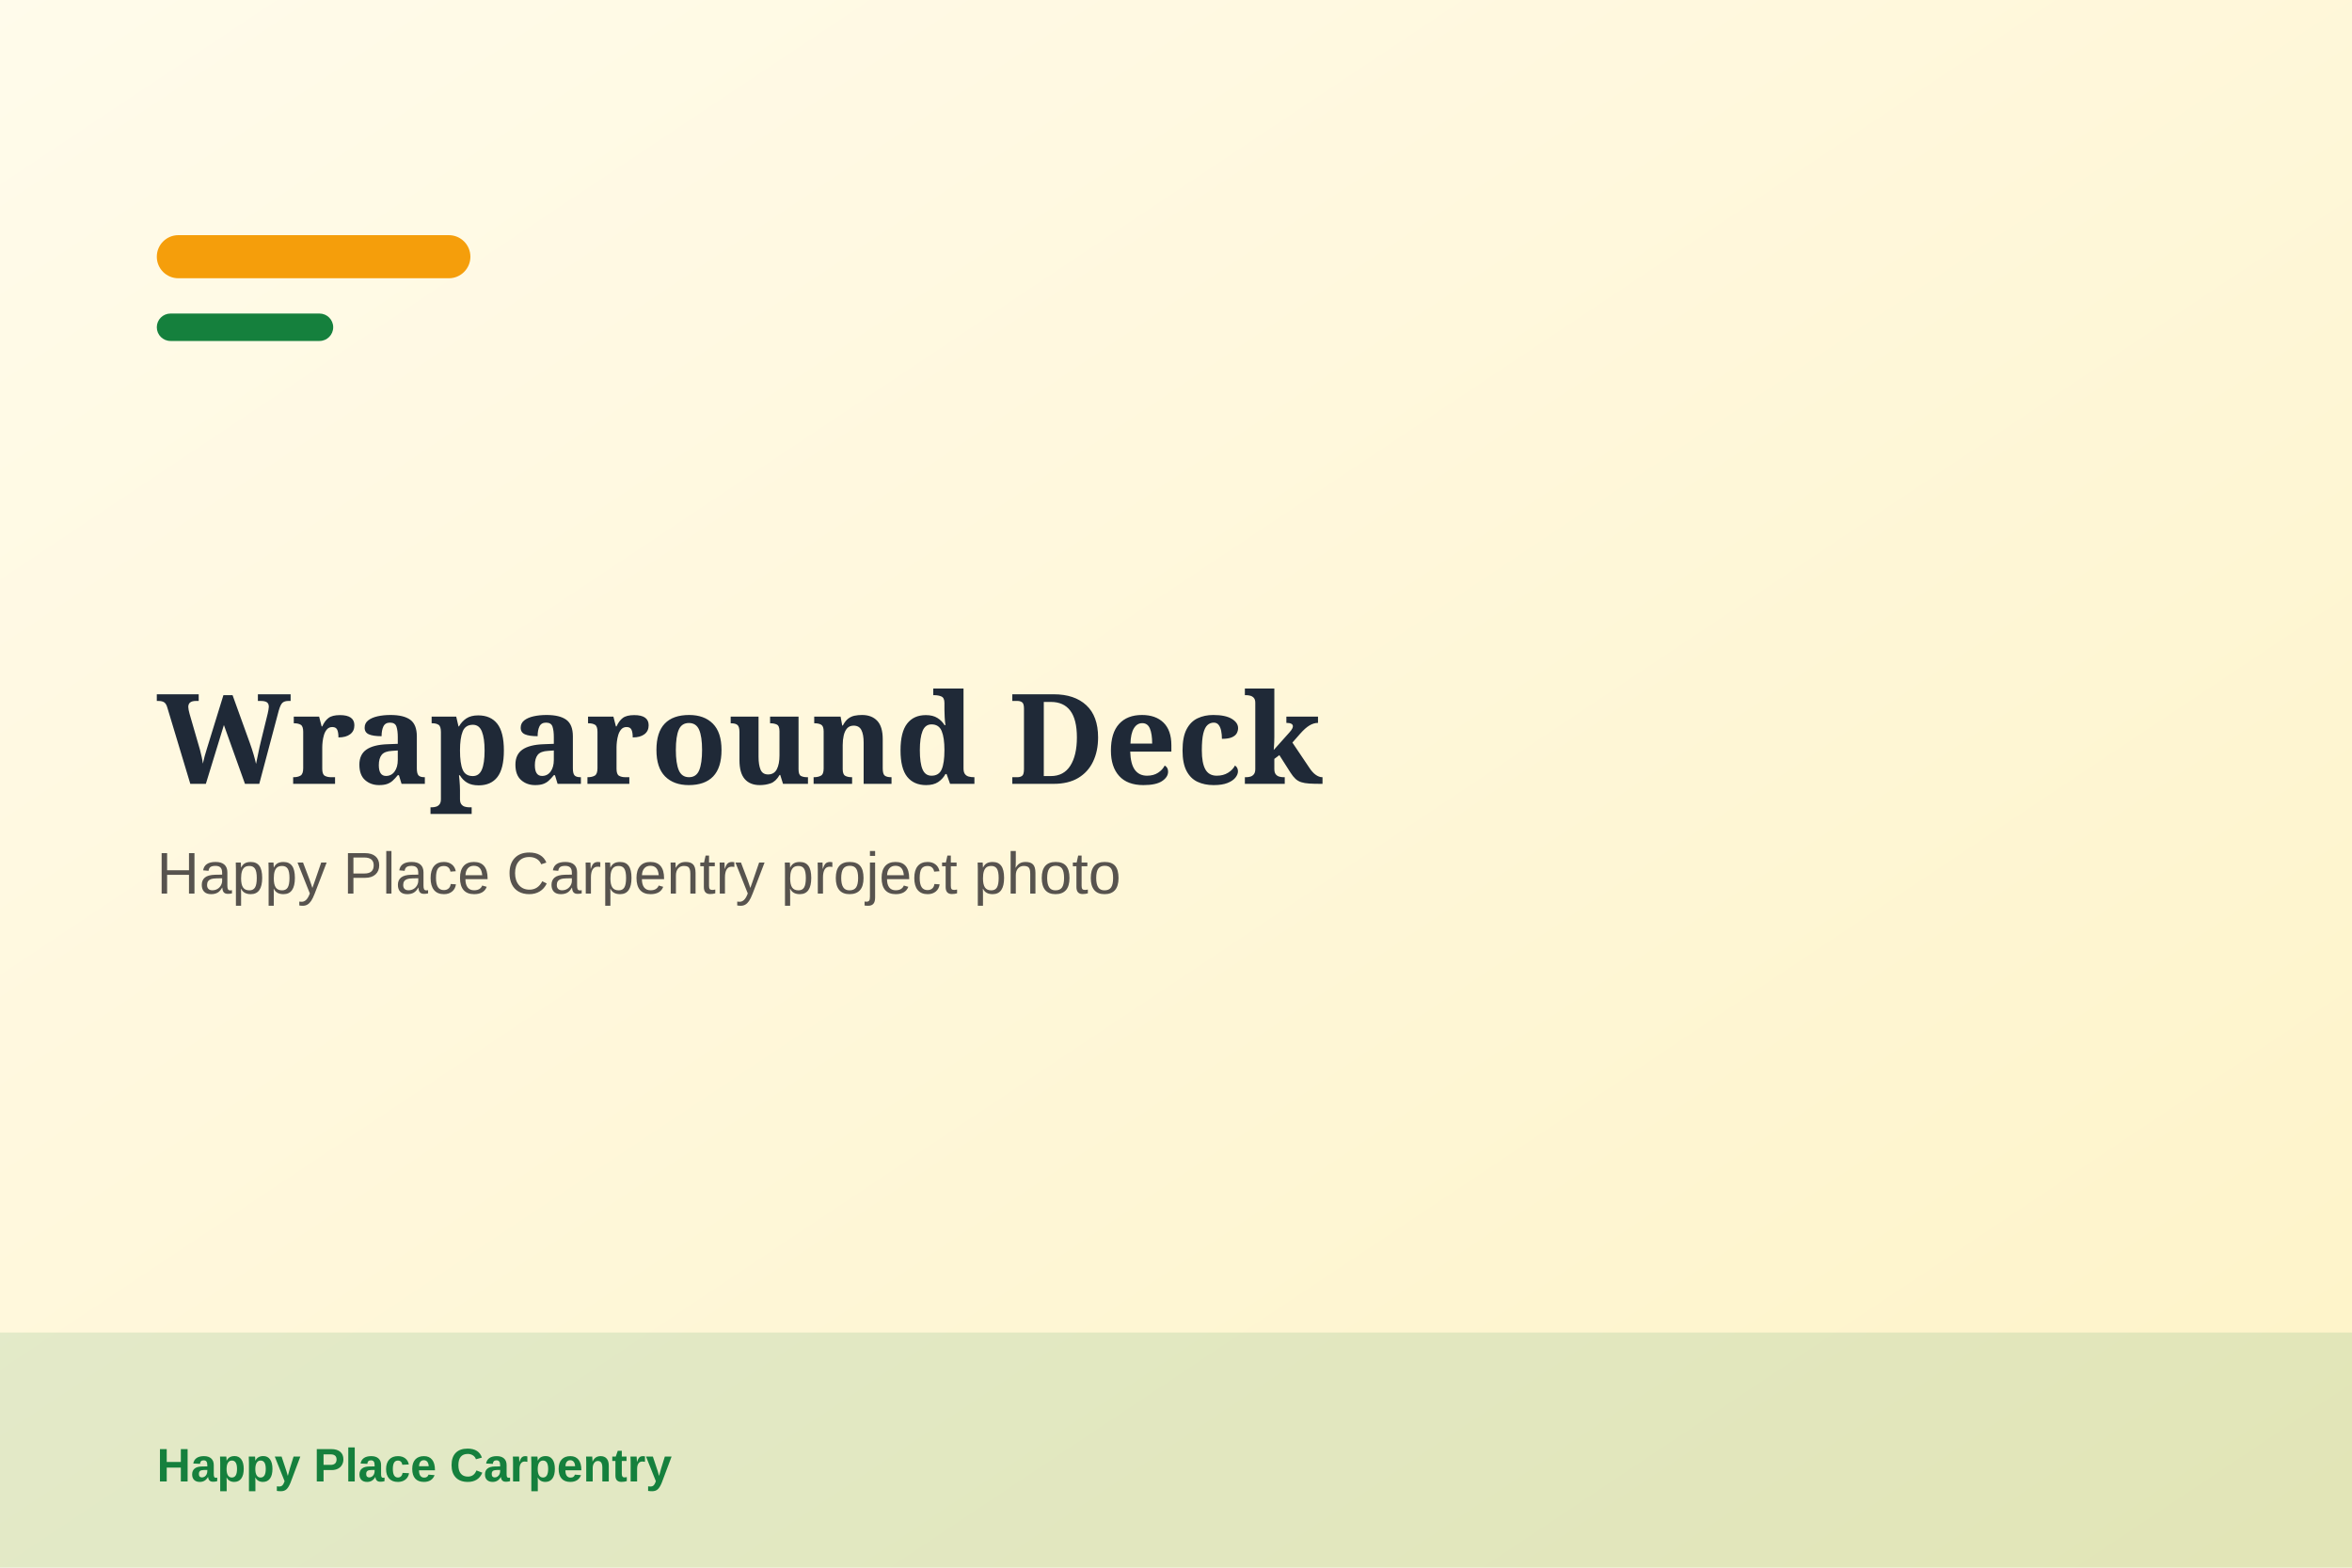
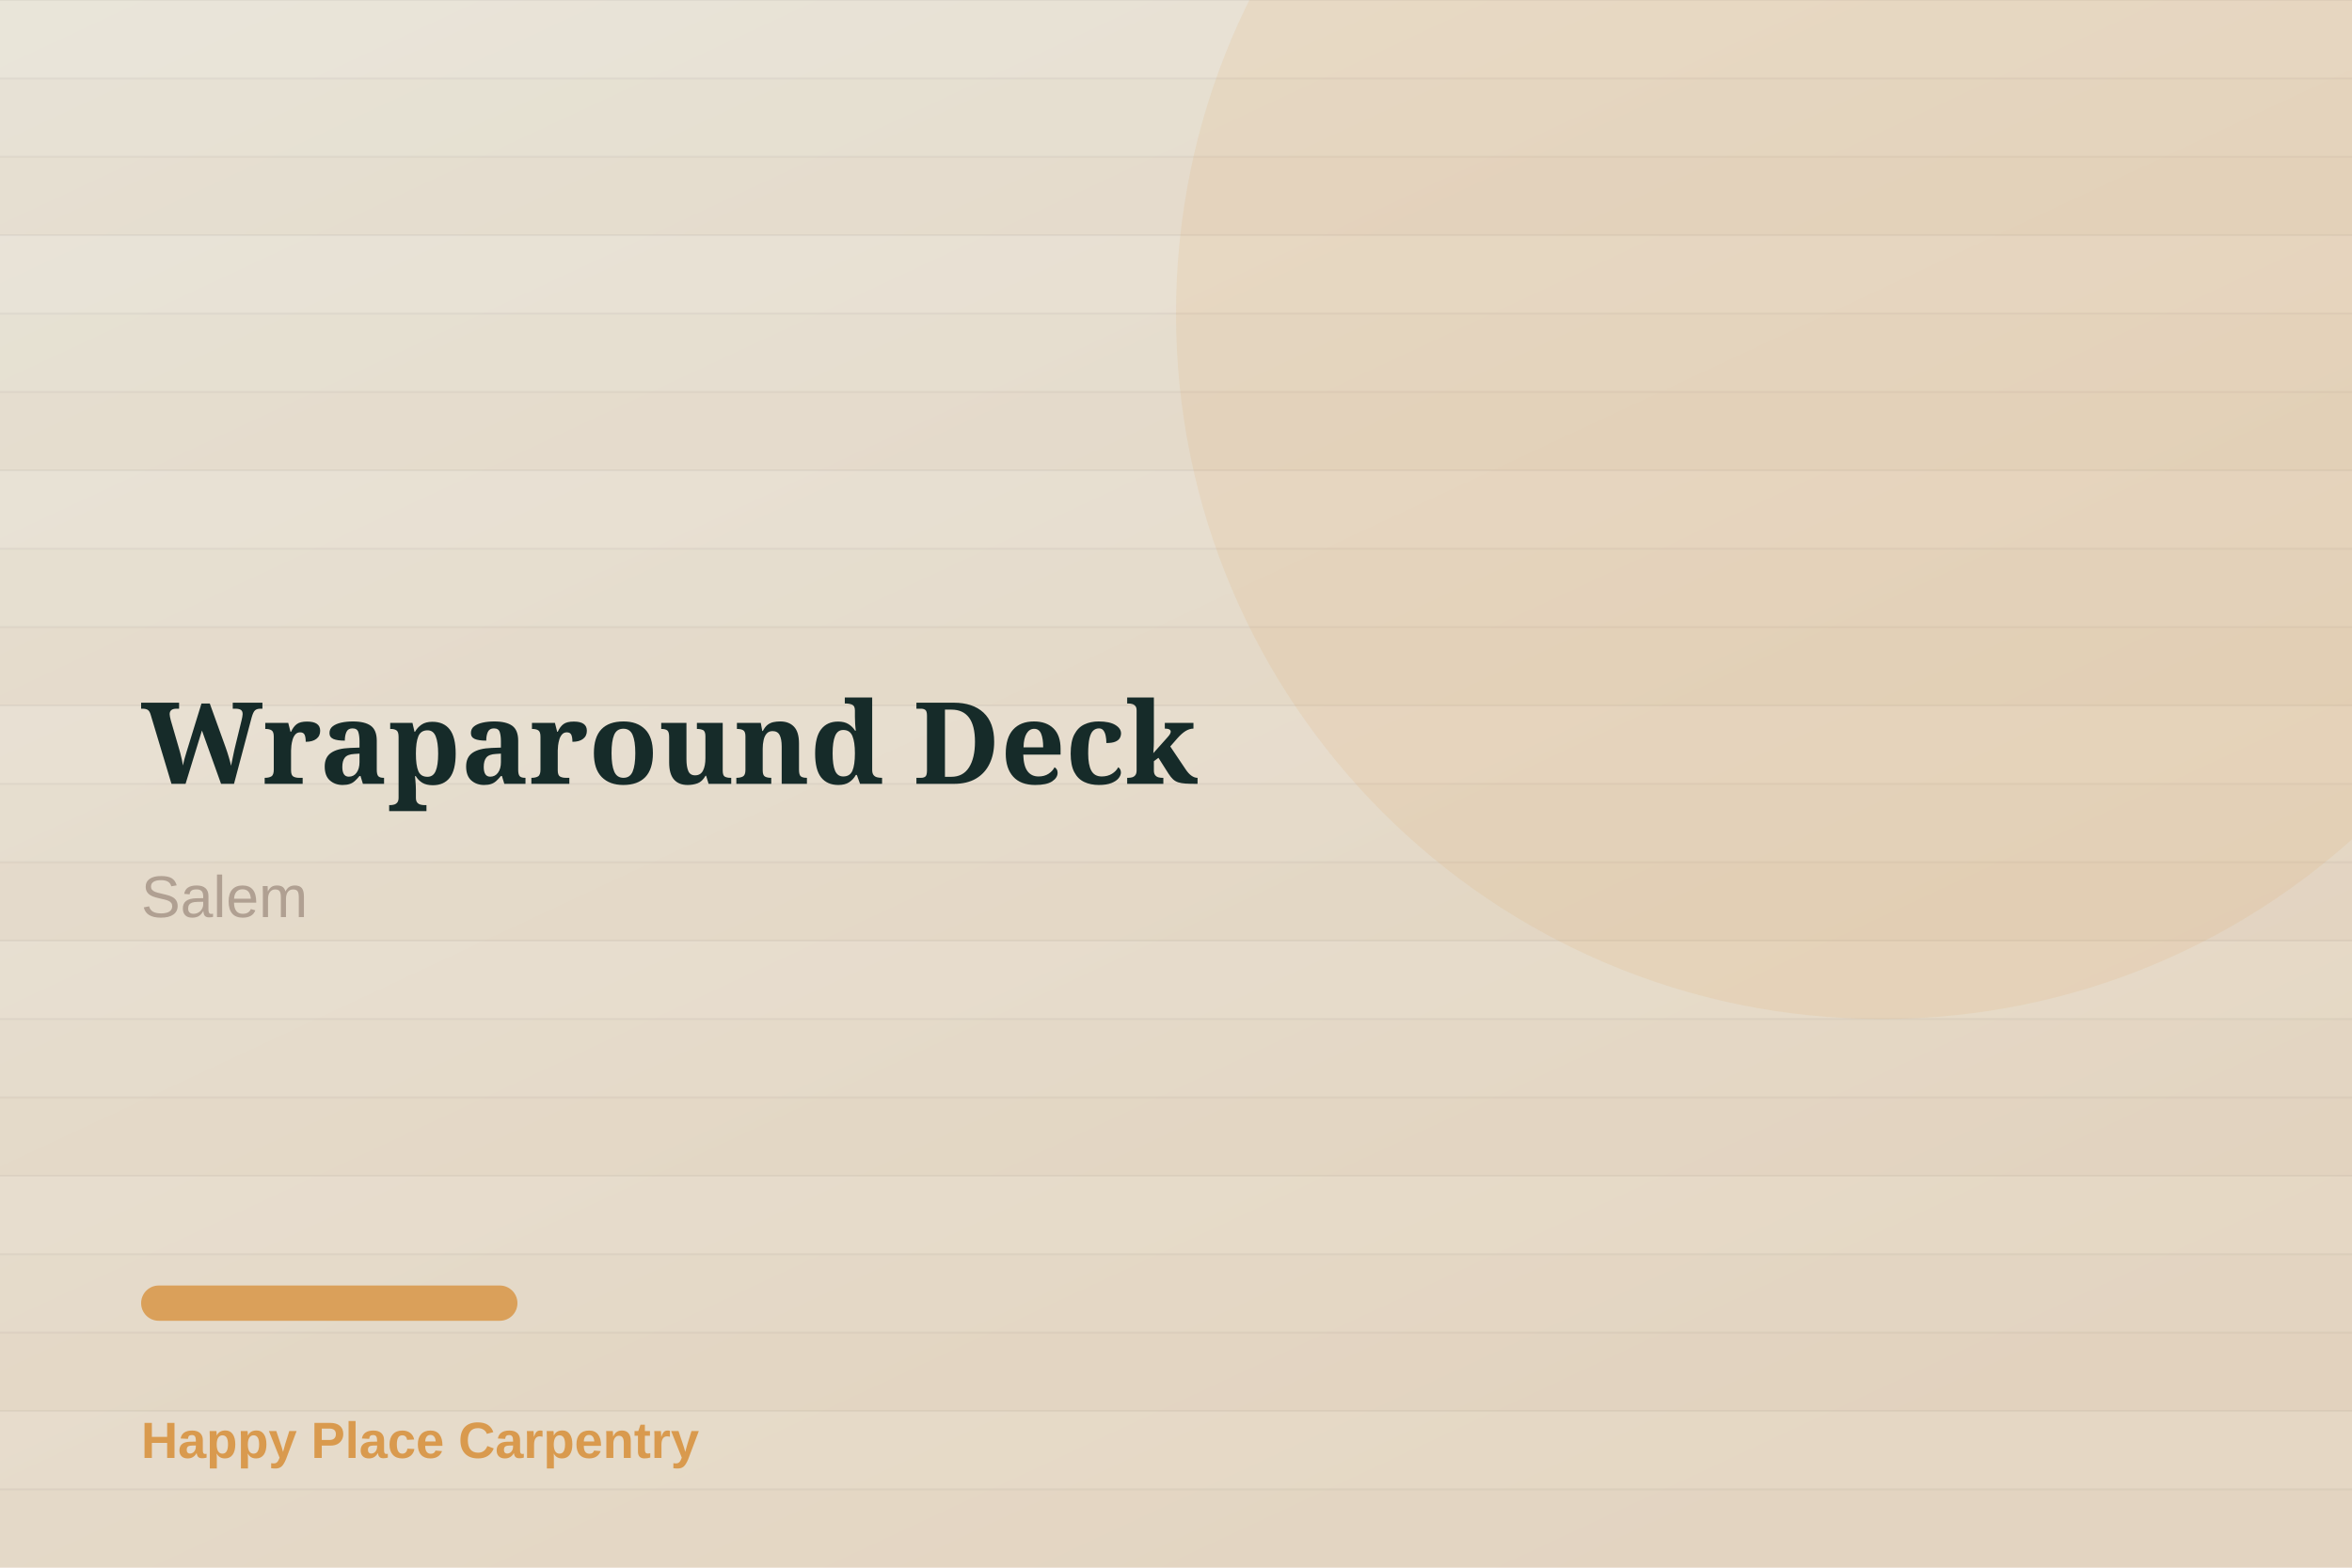
<svg xmlns="http://www.w3.org/2000/svg" width="1200" height="800" viewBox="0 0 1200 800" role="img" aria-label="Wraparound Deck">
  <defs>
-     <linearGradient id="g" x1="0" y1="0" x2="1" y2="1">
-       <stop offset="0" stop-color="#fffbeb" />
-       <stop offset="1" stop-color="#fef3c7" />
+     <linearGradient id="g" x1="0" y1="0" x2="0.7" y2="1">
+       <stop offset="0" stop-color="#EDEAE0" />
+       <stop offset="1" stop-color="#E9DBC9" />
    </linearGradient>
  </defs>
  <rect width="1200" height="800" fill="url(#g)" />
-   <rect x="0" y="680" width="1200" height="120" fill="#15803d" opacity="0.12" />
-   <rect x="80" y="120" width="160" height="22" rx="11" fill="#f59e0b" />
-   <rect x="80" y="160" width="90" height="14" rx="7" fill="#15803d" />
-   <text x="80" y="400" font-family="Georgia, serif" font-size="64" font-weight="700" fill="#1f2937">Wraparound Deck</text>
-   <text x="80" y="456" font-family="Arial, sans-serif" font-size="30" fill="#57534e">Happy Place Carpentry project photo</text>
-   <text x="80" y="756" font-family="Arial, sans-serif" font-size="24" fill="#15803d" font-weight="700">Happy Place Carpentry</text>
+   <rect x="0" y="0" width="1200" height="40" fill="#9c7a52" opacity="0.05" />
+   <line x1="0" y1="0" x2="1200" y2="0" stroke="#000" stroke-opacity="0.04" />
+   <rect x="0" y="40" width="1200" height="40" fill="#9c7a52" opacity="0.07" />
+   <line x1="0" y1="40" x2="1200" y2="40" stroke="#000" stroke-opacity="0.04" />
+   <rect x="0" y="80" width="1200" height="40" fill="#9c7a52" opacity="0.09" />
+   <line x1="0" y1="80" x2="1200" y2="80" stroke="#000" stroke-opacity="0.04" />
+   <rect x="0" y="120" width="1200" height="40" fill="#9c7a52" opacity="0.05" />
+   <line x1="0" y1="120" x2="1200" y2="120" stroke="#000" stroke-opacity="0.04" />
+   <rect x="0" y="160" width="1200" height="40" fill="#9c7a52" opacity="0.07" />
+   <line x1="0" y1="160" x2="1200" y2="160" stroke="#000" stroke-opacity="0.04" />
+   <rect x="0" y="200" width="1200" height="40" fill="#9c7a52" opacity="0.09" />
+   <line x1="0" y1="200" x2="1200" y2="200" stroke="#000" stroke-opacity="0.04" />
+   <rect x="0" y="240" width="1200" height="40" fill="#9c7a52" opacity="0.05" />
+   <line x1="0" y1="240" x2="1200" y2="240" stroke="#000" stroke-opacity="0.04" />
+   <rect x="0" y="280" width="1200" height="40" fill="#9c7a52" opacity="0.07" />
+   <line x1="0" y1="280" x2="1200" y2="280" stroke="#000" stroke-opacity="0.04" />
+   <rect x="0" y="320" width="1200" height="40" fill="#9c7a52" opacity="0.09" />
+   <line x1="0" y1="320" x2="1200" y2="320" stroke="#000" stroke-opacity="0.04" />
+   <rect x="0" y="360" width="1200" height="40" fill="#9c7a52" opacity="0.05" />
+   <line x1="0" y1="360" x2="1200" y2="360" stroke="#000" stroke-opacity="0.04" />
+   <rect x="0" y="400" width="1200" height="40" fill="#9c7a52" opacity="0.07" />
+   <line x1="0" y1="400" x2="1200" y2="400" stroke="#000" stroke-opacity="0.04" />
+   <rect x="0" y="440" width="1200" height="40" fill="#9c7a52" opacity="0.09" />
+   <line x1="0" y1="440" x2="1200" y2="440" stroke="#000" stroke-opacity="0.04" />
+   <rect x="0" y="480" width="1200" height="40" fill="#9c7a52" opacity="0.05" />
+   <line x1="0" y1="480" x2="1200" y2="480" stroke="#000" stroke-opacity="0.04" />
+   <rect x="0" y="520" width="1200" height="40" fill="#9c7a52" opacity="0.07" />
+   <line x1="0" y1="520" x2="1200" y2="520" stroke="#000" stroke-opacity="0.04" />
+   <rect x="0" y="560" width="1200" height="40" fill="#9c7a52" opacity="0.09" />
+   <line x1="0" y1="560" x2="1200" y2="560" stroke="#000" stroke-opacity="0.04" />
+   <rect x="0" y="600" width="1200" height="40" fill="#9c7a52" opacity="0.05" />
+   <line x1="0" y1="600" x2="1200" y2="600" stroke="#000" stroke-opacity="0.04" />
+   <rect x="0" y="640" width="1200" height="40" fill="#9c7a52" opacity="0.07" />
+   <line x1="0" y1="640" x2="1200" y2="640" stroke="#000" stroke-opacity="0.04" />
+   <rect x="0" y="680" width="1200" height="40" fill="#9c7a52" opacity="0.09" />
+   <line x1="0" y1="680" x2="1200" y2="680" stroke="#000" stroke-opacity="0.04" />
+   <rect x="0" y="720" width="1200" height="40" fill="#9c7a52" opacity="0.05" />
+   <line x1="0" y1="720" x2="1200" y2="720" stroke="#000" stroke-opacity="0.04" />
+   <rect x="0" y="760" width="1200" height="40" fill="#9c7a52" opacity="0.07" />
+   <line x1="0" y1="760" x2="1200" y2="760" stroke="#000" stroke-opacity="0.04" />
+   <circle cx="960" cy="160" r="360" fill="#d99a4e" opacity="0.12" />
+   <rect x="72" y="656" width="192" height="18" rx="9" fill="#d99a4e" opacity="0.9" />
+   <text x="72" y="400" font-family="Georgia, serif" font-size="58" font-weight="700" fill="#162b29">Wraparound Deck</text>
+   <text x="72" y="468" font-family="Arial, sans-serif" font-size="30" fill="#B0A092">Salem</text>
+   <text x="72" y="744" font-family="Arial, sans-serif" font-size="26" fill="#d99a4e" font-weight="700">Happy Place Carpentry</text>
</svg>
